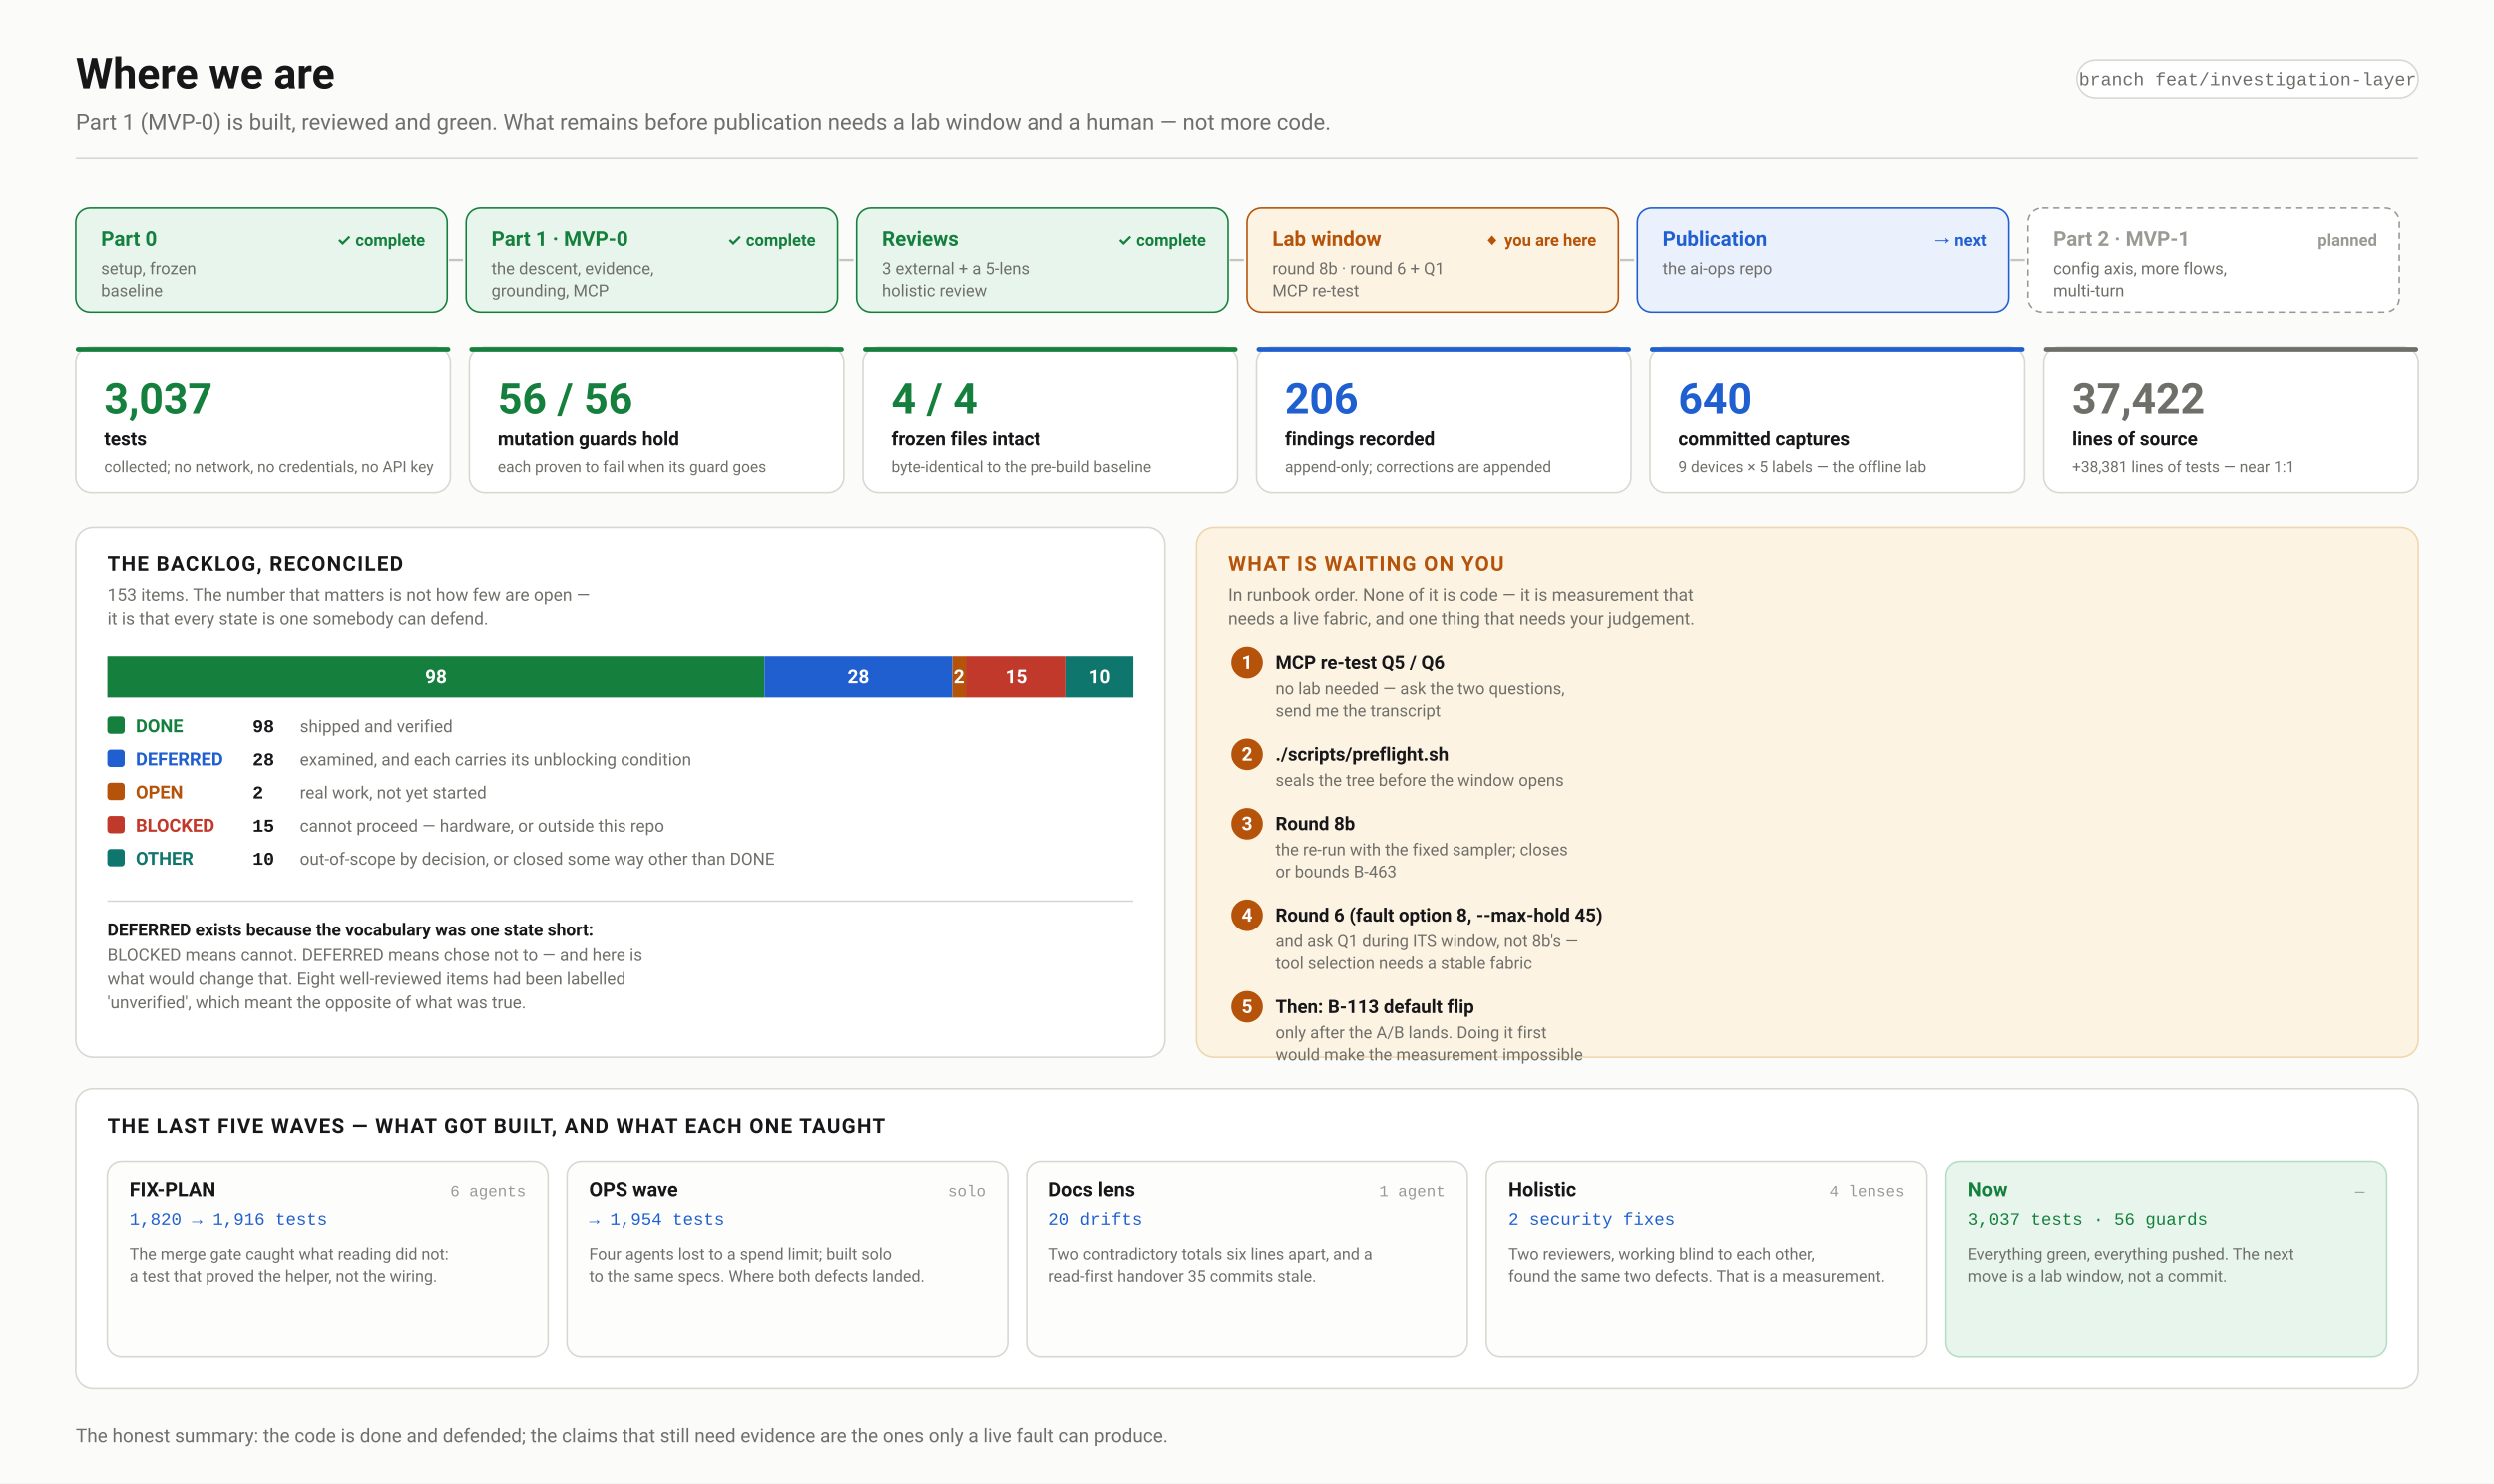
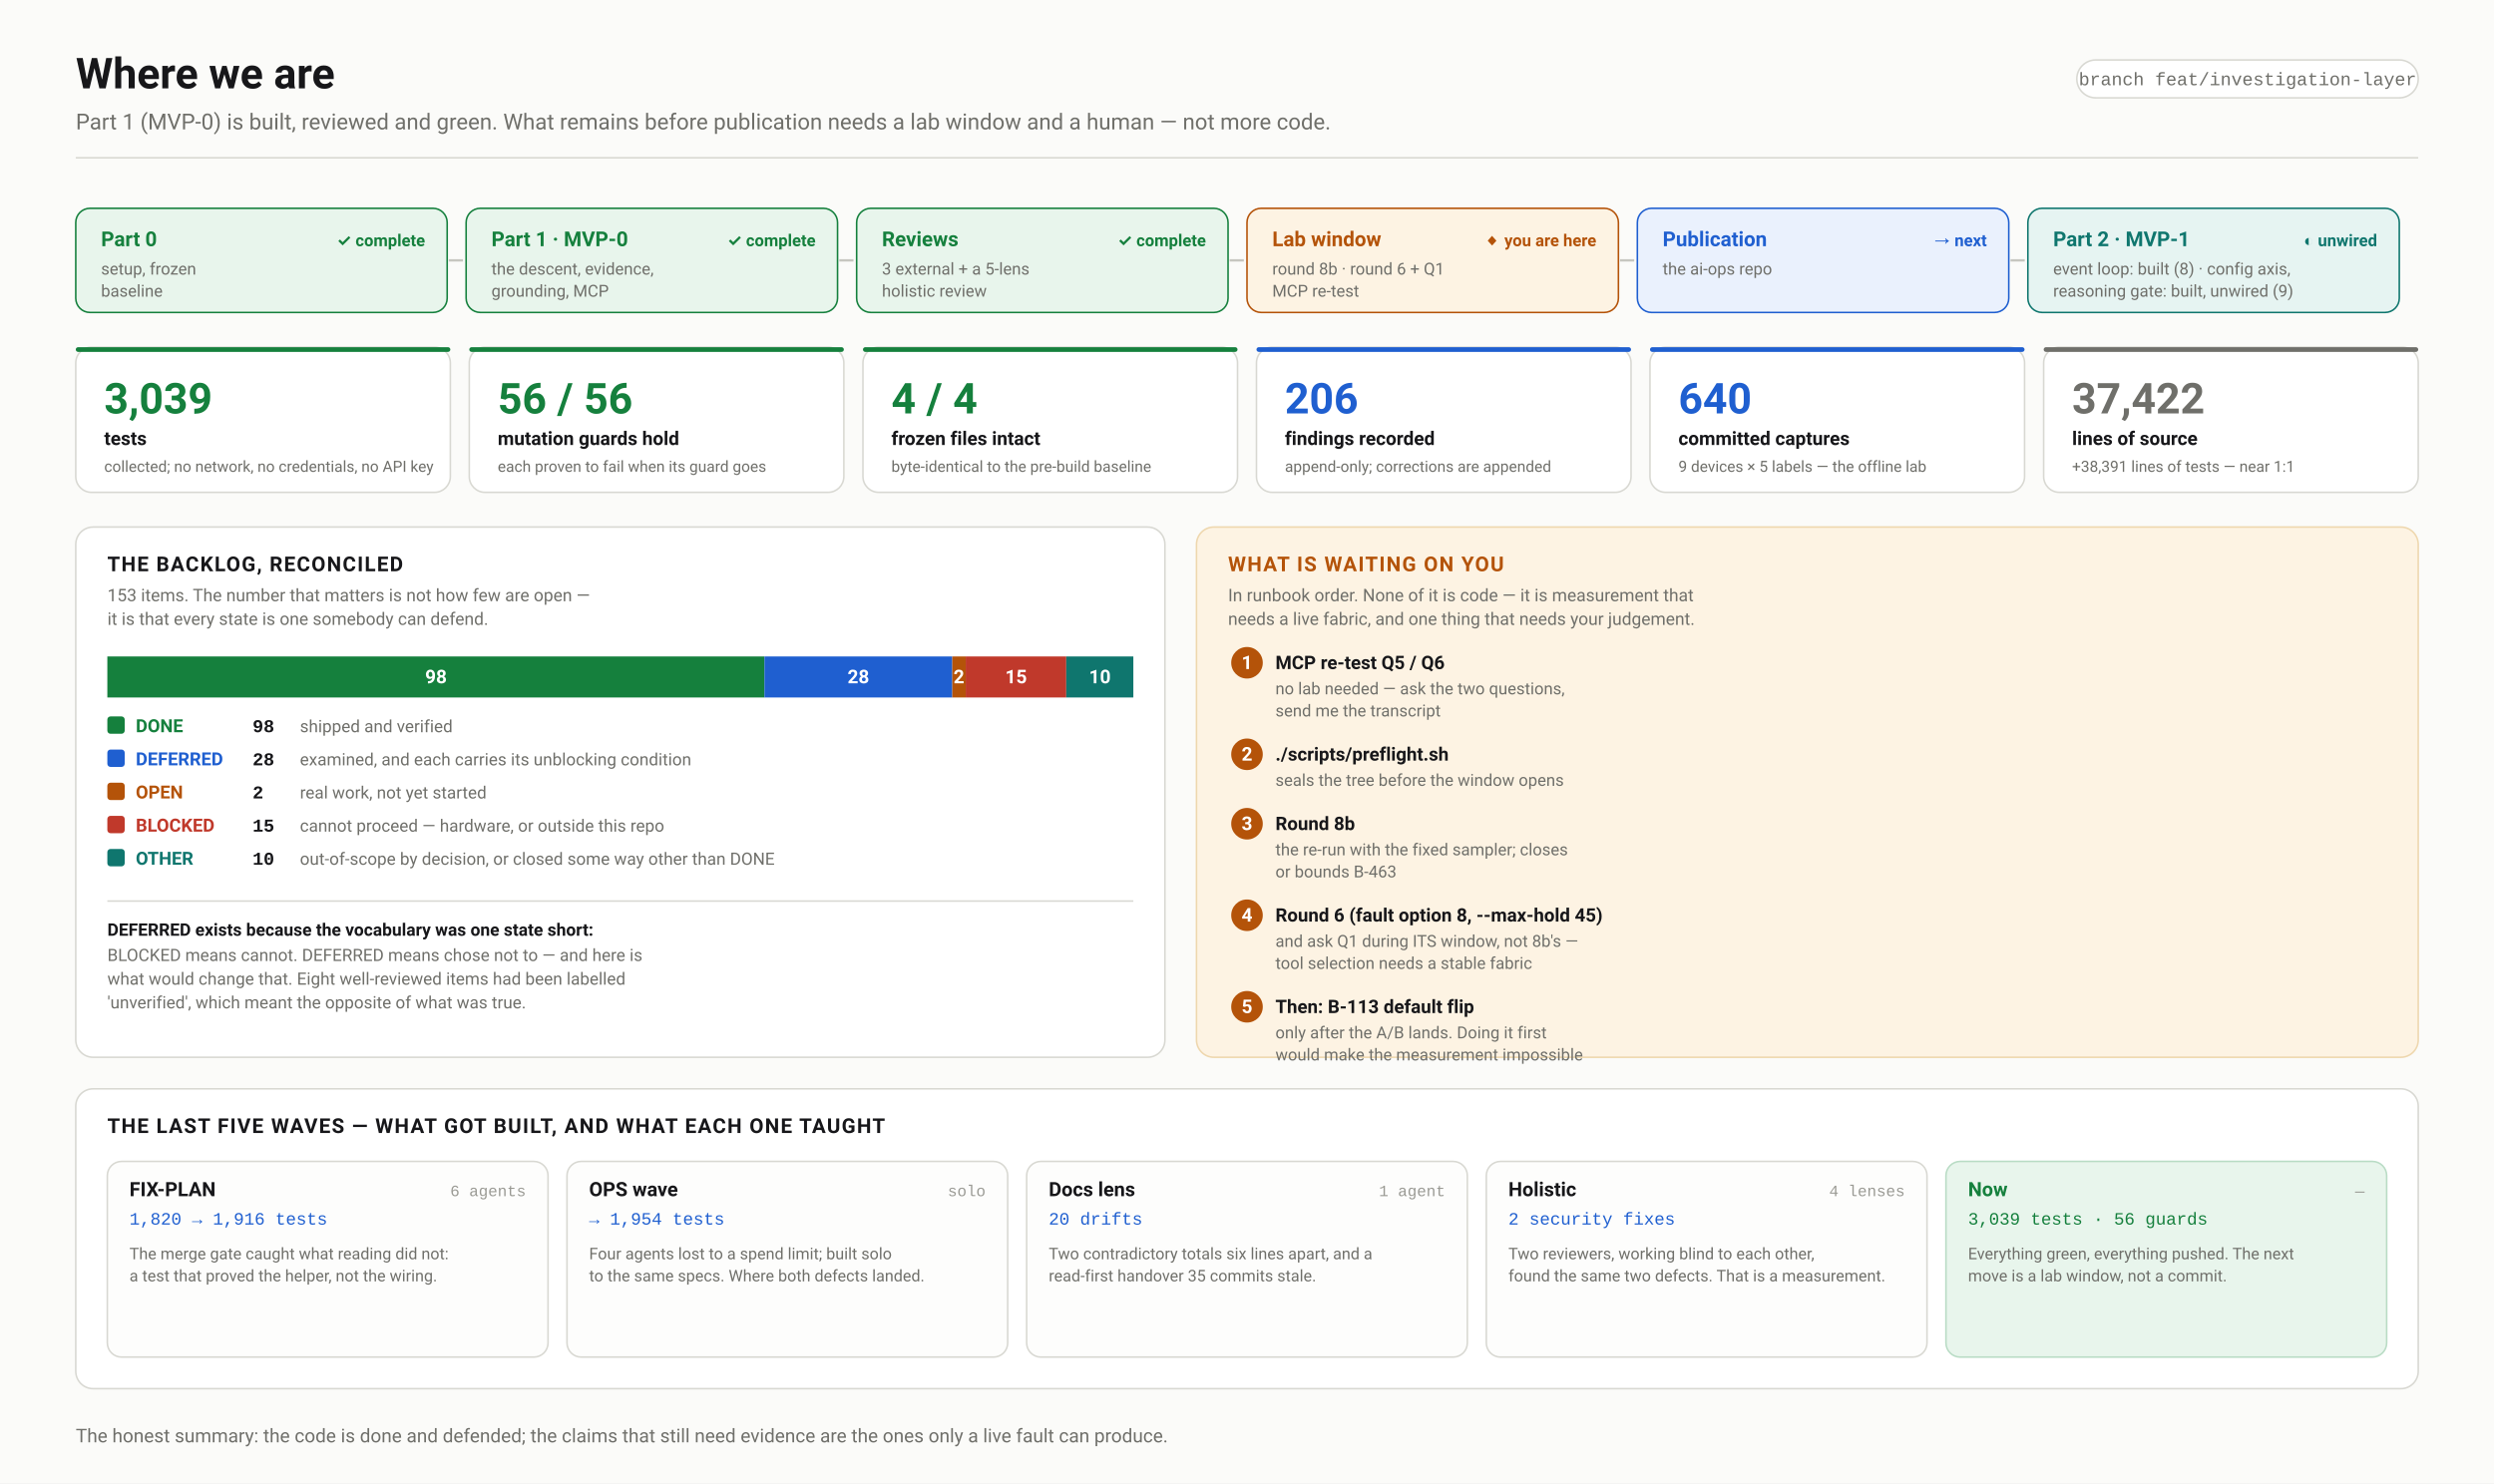
<svg xmlns="http://www.w3.org/2000/svg" width="1580" height="940" viewBox="0 0 1580 940" font-family="ui-sans-serif,-apple-system,'Segoe UI',Roboto,Helvetica,Arial,sans-serif">
  <defs>
    <marker id="arw" viewBox="0 0 10 10" refX="9" refY="5" markerWidth="6" markerHeight="6" orient="auto-start-reverse">
      <path d="M 0 0 L 10 5 L 0 10 z" fill="#6f6f6a" />
    </marker>
    <marker id="arwb" viewBox="0 0 10 10" refX="9" refY="5" markerWidth="6" markerHeight="6" orient="auto-start-reverse">
      <path d="M 0 0 L 10 5 L 0 10 z" fill="#1f5fd0" />
    </marker>
    <marker id="arwr" viewBox="0 0 10 10" refX="9" refY="5" markerWidth="6" markerHeight="6" orient="auto-start-reverse">
      <path d="M 0 0 L 10 5 L 0 10 z" fill="#c0392b" />
    </marker>
    <marker id="arwp" viewBox="0 0 10 10" refX="9" refY="5" markerWidth="6" markerHeight="6" orient="auto-start-reverse">
      <path d="M 0 0 L 10 5 L 0 10 z" fill="#6d28d9" />
    </marker>
    <marker id="arwg" viewBox="0 0 10 10" refX="9" refY="5" markerWidth="6" markerHeight="6" orient="auto-start-reverse">
      <path d="M 0 0 L 10 5 L 0 10 z" fill="#15803d" />
    </marker>
  </defs>
  <rect width="1580" height="940" fill="#fbfbf9" />
  <text x="48.0" y="56.0" font-family="ui-sans-serif,-apple-system,'Segoe UI',Roboto,Helvetica,Arial,sans-serif" font-size="27" font-weight="700" fill="#17171a" text-anchor="start">Where we are</text>
  <text x="48.0" y="82.0" font-family="ui-sans-serif,-apple-system,'Segoe UI',Roboto,Helvetica,Arial,sans-serif" font-size="14" font-weight="400" fill="#6f6f6a" text-anchor="start">Part 1 (MVP-0) is built, reviewed and green. What remains before publication needs a lab window and a human — not more code.</text>
  <rect x="1315.7" y="38.0" width="216.3" height="24.0" rx="12" fill="#fff" stroke="#d8d8d2" stroke-width="1" />
  <text x="1423.9" y="54.0" font-family="ui-monospace,'SF Mono',Menlo,Consolas,'Liberation Mono',monospace" font-size="11.5" font-weight="400" fill="#6f6f6a" text-anchor="middle">branch feat/investigation-layer</text>
  <line x1="48.0" y1="100.0" x2="1532.0" y2="100.0" stroke="#d8d8d2" stroke-width="1" />
  <rect x="48.0" y="132.0" width="235.3" height="66.0" rx="9" fill="#e8f5ec" stroke="#15803d" stroke-width="1" />
  <text x="64.0" y="156.0" font-family="ui-sans-serif,-apple-system,'Segoe UI',Roboto,Helvetica,Arial,sans-serif" font-size="13" font-weight="700" fill="#15803d" text-anchor="start">Part 0</text>
  <text x="64.0" y="174.0" font-family="ui-sans-serif,-apple-system,'Segoe UI',Roboto,Helvetica,Arial,sans-serif" font-size="10.5" font-weight="400" fill="#6f6f6a" text-anchor="start">setup, frozen</text>
  <text x="64.0" y="188.0" font-family="ui-sans-serif,-apple-system,'Segoe UI',Roboto,Helvetica,Arial,sans-serif" font-size="10.5" font-weight="400" fill="#6f6f6a" text-anchor="start">baseline</text>
  <text x="269.3" y="156.0" font-family="ui-sans-serif,-apple-system,'Segoe UI',Roboto,Helvetica,Arial,sans-serif" font-size="10.5" font-weight="700" fill="#15803d" text-anchor="end">✓ complete</text>
  <line x1="284.3" y1="165.0" x2="293.3" y2="165.0" stroke="#c6c6c0" stroke-width="1.5" />
  <rect x="295.3" y="132.0" width="235.3" height="66.0" rx="9" fill="#e8f5ec" stroke="#15803d" stroke-width="1" />
  <text x="311.3" y="156.0" font-family="ui-sans-serif,-apple-system,'Segoe UI',Roboto,Helvetica,Arial,sans-serif" font-size="13" font-weight="700" fill="#15803d" text-anchor="start">Part 1 · MVP-0</text>
  <text x="311.3" y="174.0" font-family="ui-sans-serif,-apple-system,'Segoe UI',Roboto,Helvetica,Arial,sans-serif" font-size="10.5" font-weight="400" fill="#6f6f6a" text-anchor="start">the descent, evidence,</text>
  <text x="311.3" y="188.0" font-family="ui-sans-serif,-apple-system,'Segoe UI',Roboto,Helvetica,Arial,sans-serif" font-size="10.5" font-weight="400" fill="#6f6f6a" text-anchor="start">grounding, MCP</text>
  <text x="516.7" y="156.0" font-family="ui-sans-serif,-apple-system,'Segoe UI',Roboto,Helvetica,Arial,sans-serif" font-size="10.5" font-weight="700" fill="#15803d" text-anchor="end">✓ complete</text>
  <line x1="531.7" y1="165.0" x2="540.7" y2="165.0" stroke="#c6c6c0" stroke-width="1.5" />
  <rect x="542.7" y="132.0" width="235.3" height="66.0" rx="9" fill="#e8f5ec" stroke="#15803d" stroke-width="1" />
  <text x="558.7" y="156.0" font-family="ui-sans-serif,-apple-system,'Segoe UI',Roboto,Helvetica,Arial,sans-serif" font-size="13" font-weight="700" fill="#15803d" text-anchor="start">Reviews</text>
  <text x="558.7" y="174.0" font-family="ui-sans-serif,-apple-system,'Segoe UI',Roboto,Helvetica,Arial,sans-serif" font-size="10.5" font-weight="400" fill="#6f6f6a" text-anchor="start">3 external + a 5-lens</text>
  <text x="558.7" y="188.0" font-family="ui-sans-serif,-apple-system,'Segoe UI',Roboto,Helvetica,Arial,sans-serif" font-size="10.5" font-weight="400" fill="#6f6f6a" text-anchor="start">holistic review</text>
  <text x="764.0" y="156.0" font-family="ui-sans-serif,-apple-system,'Segoe UI',Roboto,Helvetica,Arial,sans-serif" font-size="10.5" font-weight="700" fill="#15803d" text-anchor="end">✓ complete</text>
  <line x1="779.0" y1="165.0" x2="788.0" y2="165.0" stroke="#c6c6c0" stroke-width="1.5" />
  <rect x="790.0" y="132.0" width="235.3" height="66.0" rx="9" fill="#fdf3e3" stroke="#b45309" stroke-width="1" />
  <text x="806.0" y="156.0" font-family="ui-sans-serif,-apple-system,'Segoe UI',Roboto,Helvetica,Arial,sans-serif" font-size="13" font-weight="700" fill="#b45309" text-anchor="start">Lab window</text>
  <text x="806.0" y="174.0" font-family="ui-sans-serif,-apple-system,'Segoe UI',Roboto,Helvetica,Arial,sans-serif" font-size="10.5" font-weight="400" fill="#6f6f6a" text-anchor="start">round 8b · round 6 + Q1</text>
  <text x="806.0" y="188.0" font-family="ui-sans-serif,-apple-system,'Segoe UI',Roboto,Helvetica,Arial,sans-serif" font-size="10.5" font-weight="400" fill="#6f6f6a" text-anchor="start">MCP re-test</text>
  <text x="1011.3" y="156.0" font-family="ui-sans-serif,-apple-system,'Segoe UI',Roboto,Helvetica,Arial,sans-serif" font-size="10.5" font-weight="700" fill="#b45309" text-anchor="end">◆ you are here</text>
  <line x1="1026.3" y1="165.0" x2="1035.3" y2="165.0" stroke="#c6c6c0" stroke-width="1.5" />
  <rect x="1037.3" y="132.0" width="235.3" height="66.0" rx="9" fill="#eaf1fd" stroke="#1f5fd0" stroke-width="1" />
  <text x="1053.3" y="156.0" font-family="ui-sans-serif,-apple-system,'Segoe UI',Roboto,Helvetica,Arial,sans-serif" font-size="13" font-weight="700" fill="#1f5fd0" text-anchor="start">Publication</text>
  <text x="1053.3" y="174.0" font-family="ui-sans-serif,-apple-system,'Segoe UI',Roboto,Helvetica,Arial,sans-serif" font-size="10.5" font-weight="400" fill="#6f6f6a" text-anchor="start">the ai-ops repo</text>
  <text x="1258.7" y="156.0" font-family="ui-sans-serif,-apple-system,'Segoe UI',Roboto,Helvetica,Arial,sans-serif" font-size="10.5" font-weight="700" fill="#1f5fd0" text-anchor="end">→ next</text>
  <line x1="1273.7" y1="165.0" x2="1282.7" y2="165.0" stroke="#c6c6c0" stroke-width="1.5" />
-   <rect x="1284.7" y="132.0" width="235.3" height="66.0" rx="9" fill="#ffffff" stroke="#9a9a94" stroke-width="1" stroke-dasharray="4 3" />
-   <text x="1300.7" y="156.0" font-family="ui-sans-serif,-apple-system,'Segoe UI',Roboto,Helvetica,Arial,sans-serif" font-size="13" font-weight="700" fill="#9a9a94" text-anchor="start">Part 2 · MVP-1</text>
-   <text x="1300.7" y="174.0" font-family="ui-sans-serif,-apple-system,'Segoe UI',Roboto,Helvetica,Arial,sans-serif" font-size="10.5" font-weight="400" fill="#6f6f6a" text-anchor="start">config axis, more flows,</text>
-   <text x="1300.7" y="188.0" font-family="ui-sans-serif,-apple-system,'Segoe UI',Roboto,Helvetica,Arial,sans-serif" font-size="10.5" font-weight="400" fill="#6f6f6a" text-anchor="start">multi-turn</text>
-   <text x="1506.0" y="156.0" font-family="ui-sans-serif,-apple-system,'Segoe UI',Roboto,Helvetica,Arial,sans-serif" font-size="10.5" font-weight="700" fill="#9a9a94" text-anchor="end">planned</text>
+   <rect x="1284.7" y="132.0" width="235.3" height="66.0" rx="9" fill="#e6f4f2" stroke="#0f766e" stroke-width="1" />
+   <text x="1300.7" y="156.0" font-family="ui-sans-serif,-apple-system,'Segoe UI',Roboto,Helvetica,Arial,sans-serif" font-size="13" font-weight="700" fill="#0f766e" text-anchor="start">Part 2 · MVP-1</text>
+   <text x="1300.7" y="174.0" font-family="ui-sans-serif,-apple-system,'Segoe UI',Roboto,Helvetica,Arial,sans-serif" font-size="10.5" font-weight="400" fill="#6f6f6a" text-anchor="start">event loop: built (8) · config axis,</text>
+   <text x="1300.7" y="188.0" font-family="ui-sans-serif,-apple-system,'Segoe UI',Roboto,Helvetica,Arial,sans-serif" font-size="10.5" font-weight="400" fill="#6f6f6a" text-anchor="start">reasoning gate: built, unwired (9)</text>
+   <text x="1506.0" y="156.0" font-family="ui-sans-serif,-apple-system,'Segoe UI',Roboto,Helvetica,Arial,sans-serif" font-size="10.5" font-weight="700" fill="#0f766e" text-anchor="end">◐ unwired</text>
  <rect x="48.0" y="220.0" width="237.3" height="92.0" rx="10" fill="#ffffff" stroke="#d8d8d2" stroke-width="1" />
  <rect x="48.0" y="220.0" width="237.3" height="3.0" rx="1.5" fill="#15803d" stroke="none" stroke-width="1" />
-   <text x="66.0" y="262.0" font-family="ui-sans-serif,-apple-system,'Segoe UI',Roboto,Helvetica,Arial,sans-serif" font-size="27" font-weight="700" fill="#15803d" text-anchor="start">3,037</text>
+   <text x="66.0" y="262.0" font-family="ui-sans-serif,-apple-system,'Segoe UI',Roboto,Helvetica,Arial,sans-serif" font-size="27" font-weight="700" fill="#15803d" text-anchor="start">3,039</text>
  <text x="66.0" y="282.0" font-family="ui-sans-serif,-apple-system,'Segoe UI',Roboto,Helvetica,Arial,sans-serif" font-size="12" font-weight="600" fill="#17171a" text-anchor="start">tests</text>
  <text x="66.0" y="299.0" font-family="ui-sans-serif,-apple-system,'Segoe UI',Roboto,Helvetica,Arial,sans-serif" font-size="9.8" font-weight="400" fill="#6f6f6a" text-anchor="start">collected; no network, no credentials, no API key</text>
  <rect x="297.3" y="220.0" width="237.3" height="92.0" rx="10" fill="#ffffff" stroke="#d8d8d2" stroke-width="1" />
  <rect x="297.3" y="220.0" width="237.3" height="3.0" rx="1.5" fill="#15803d" stroke="none" stroke-width="1" />
  <text x="315.3" y="262.0" font-family="ui-sans-serif,-apple-system,'Segoe UI',Roboto,Helvetica,Arial,sans-serif" font-size="27" font-weight="700" fill="#15803d" text-anchor="start">56 / 56</text>
  <text x="315.3" y="282.0" font-family="ui-sans-serif,-apple-system,'Segoe UI',Roboto,Helvetica,Arial,sans-serif" font-size="12" font-weight="600" fill="#17171a" text-anchor="start">mutation guards hold</text>
  <text x="315.3" y="299.0" font-family="ui-sans-serif,-apple-system,'Segoe UI',Roboto,Helvetica,Arial,sans-serif" font-size="9.8" font-weight="400" fill="#6f6f6a" text-anchor="start">each proven to fail when its guard goes</text>
  <rect x="546.7" y="220.0" width="237.3" height="92.0" rx="10" fill="#ffffff" stroke="#d8d8d2" stroke-width="1" />
  <rect x="546.7" y="220.0" width="237.3" height="3.0" rx="1.5" fill="#15803d" stroke="none" stroke-width="1" />
  <text x="564.7" y="262.0" font-family="ui-sans-serif,-apple-system,'Segoe UI',Roboto,Helvetica,Arial,sans-serif" font-size="27" font-weight="700" fill="#15803d" text-anchor="start">4 / 4</text>
  <text x="564.7" y="282.0" font-family="ui-sans-serif,-apple-system,'Segoe UI',Roboto,Helvetica,Arial,sans-serif" font-size="12" font-weight="600" fill="#17171a" text-anchor="start">frozen files intact</text>
  <text x="564.7" y="299.0" font-family="ui-sans-serif,-apple-system,'Segoe UI',Roboto,Helvetica,Arial,sans-serif" font-size="9.8" font-weight="400" fill="#6f6f6a" text-anchor="start">byte-identical to the pre-build baseline</text>
  <rect x="796.0" y="220.0" width="237.3" height="92.0" rx="10" fill="#ffffff" stroke="#d8d8d2" stroke-width="1" />
  <rect x="796.0" y="220.0" width="237.3" height="3.0" rx="1.5" fill="#1f5fd0" stroke="none" stroke-width="1" />
  <text x="814.0" y="262.0" font-family="ui-sans-serif,-apple-system,'Segoe UI',Roboto,Helvetica,Arial,sans-serif" font-size="27" font-weight="700" fill="#1f5fd0" text-anchor="start">206</text>
  <text x="814.0" y="282.0" font-family="ui-sans-serif,-apple-system,'Segoe UI',Roboto,Helvetica,Arial,sans-serif" font-size="12" font-weight="600" fill="#17171a" text-anchor="start">findings recorded</text>
  <text x="814.0" y="299.0" font-family="ui-sans-serif,-apple-system,'Segoe UI',Roboto,Helvetica,Arial,sans-serif" font-size="9.8" font-weight="400" fill="#6f6f6a" text-anchor="start">append-only; corrections are appended</text>
  <rect x="1045.3" y="220.0" width="237.3" height="92.0" rx="10" fill="#ffffff" stroke="#d8d8d2" stroke-width="1" />
  <rect x="1045.3" y="220.0" width="237.3" height="3.0" rx="1.5" fill="#1f5fd0" stroke="none" stroke-width="1" />
  <text x="1063.3" y="262.0" font-family="ui-sans-serif,-apple-system,'Segoe UI',Roboto,Helvetica,Arial,sans-serif" font-size="27" font-weight="700" fill="#1f5fd0" text-anchor="start">640</text>
  <text x="1063.3" y="282.0" font-family="ui-sans-serif,-apple-system,'Segoe UI',Roboto,Helvetica,Arial,sans-serif" font-size="12" font-weight="600" fill="#17171a" text-anchor="start">committed captures</text>
  <text x="1063.3" y="299.0" font-family="ui-sans-serif,-apple-system,'Segoe UI',Roboto,Helvetica,Arial,sans-serif" font-size="9.8" font-weight="400" fill="#6f6f6a" text-anchor="start">9 devices × 5 labels — the offline lab</text>
  <rect x="1294.7" y="220.0" width="237.3" height="92.0" rx="10" fill="#ffffff" stroke="#d8d8d2" stroke-width="1" />
  <rect x="1294.7" y="220.0" width="237.3" height="3.0" rx="1.5" fill="#6f6f6a" stroke="none" stroke-width="1" />
  <text x="1312.7" y="262.0" font-family="ui-sans-serif,-apple-system,'Segoe UI',Roboto,Helvetica,Arial,sans-serif" font-size="27" font-weight="700" fill="#6f6f6a" text-anchor="start">37,422</text>
  <text x="1312.7" y="282.0" font-family="ui-sans-serif,-apple-system,'Segoe UI',Roboto,Helvetica,Arial,sans-serif" font-size="12" font-weight="600" fill="#17171a" text-anchor="start">lines of source</text>
-   <text x="1312.7" y="299.0" font-family="ui-sans-serif,-apple-system,'Segoe UI',Roboto,Helvetica,Arial,sans-serif" font-size="9.8" font-weight="400" fill="#6f6f6a" text-anchor="start">+38,381 lines of tests — near 1:1</text>
+   <text x="1312.7" y="299.0" font-family="ui-sans-serif,-apple-system,'Segoe UI',Roboto,Helvetica,Arial,sans-serif" font-size="9.8" font-weight="400" fill="#6f6f6a" text-anchor="start">+38,391 lines of tests — near 1:1</text>
  <rect x="48.0" y="334.0" width="690.0" height="336.0" rx="11" fill="#ffffff" stroke="#d8d8d2" stroke-width="1" />
  <text x="68.0" y="362.0" font-family="ui-sans-serif,-apple-system,'Segoe UI',Roboto,Helvetica,Arial,sans-serif" font-size="13" font-weight="700" fill="#17171a" text-anchor="start" letter-spacing="0.8">THE BACKLOG, RECONCILED</text>
  <text x="68.0" y="381.0" font-family="ui-sans-serif,-apple-system,'Segoe UI',Roboto,Helvetica,Arial,sans-serif" font-size="11" font-weight="400" fill="#6f6f6a" text-anchor="start">153 items. The number that matters is not how few are open —</text>
  <text x="68.0" y="396.0" font-family="ui-sans-serif,-apple-system,'Segoe UI',Roboto,Helvetica,Arial,sans-serif" font-size="11" font-weight="400" fill="#6f6f6a" text-anchor="start">it is that every state is one somebody can defend.</text>
  <rect x="68.0" y="416.0" width="416.3" height="26.0" rx="0" fill="#15803d" stroke="none" stroke-width="1" />
  <text x="276.2" y="433.0" font-family="ui-sans-serif,-apple-system,'Segoe UI',Roboto,Helvetica,Arial,sans-serif" font-size="12" font-weight="700" fill="#fff" text-anchor="middle">98</text>
  <rect x="484.3" y="416.0" width="119.0" height="26.0" rx="0" fill="#1f5fd0" stroke="none" stroke-width="1" />
  <text x="543.8" y="433.0" font-family="ui-sans-serif,-apple-system,'Segoe UI',Roboto,Helvetica,Arial,sans-serif" font-size="12" font-weight="700" fill="#fff" text-anchor="middle">28</text>
  <rect x="603.3" y="416.0" width="8.5" height="26.0" rx="0" fill="#b45309" stroke="none" stroke-width="1" />
  <text x="607.5" y="433.0" font-family="ui-sans-serif,-apple-system,'Segoe UI',Roboto,Helvetica,Arial,sans-serif" font-size="12" font-weight="700" fill="#fff" text-anchor="middle">2</text>
  <rect x="611.8" y="416.0" width="63.7" height="26.0" rx="0" fill="#c0392b" stroke="none" stroke-width="1" />
  <text x="643.7" y="433.0" font-family="ui-sans-serif,-apple-system,'Segoe UI',Roboto,Helvetica,Arial,sans-serif" font-size="12" font-weight="700" fill="#fff" text-anchor="middle">15</text>
  <rect x="675.5" y="416.0" width="42.5" height="26.0" rx="0" fill="#0f766e" stroke="none" stroke-width="1" />
  <text x="696.8" y="433.0" font-family="ui-sans-serif,-apple-system,'Segoe UI',Roboto,Helvetica,Arial,sans-serif" font-size="12" font-weight="700" fill="#fff" text-anchor="middle">10</text>
  <rect x="68.0" y="416.0" width="650.0" height="26.0" rx="0" fill="none" stroke="#ffffff" stroke-width="0" />
  <rect x="68.0" y="454.0" width="11.0" height="11.0" rx="2" fill="#15803d" stroke="none" stroke-width="1" />
  <text x="86.0" y="464.0" font-family="ui-sans-serif,-apple-system,'Segoe UI',Roboto,Helvetica,Arial,sans-serif" font-size="11.5" font-weight="650" fill="#15803d" text-anchor="start">DONE</text>
  <text x="160.0" y="464.0" font-family="ui-monospace,'SF Mono',Menlo,Consolas,'Liberation Mono',monospace" font-size="11.5" font-weight="700" fill="#17171a" text-anchor="start">98</text>
  <text x="190.0" y="464.0" font-family="ui-sans-serif,-apple-system,'Segoe UI',Roboto,Helvetica,Arial,sans-serif" font-size="10.8" font-weight="400" fill="#6f6f6a" text-anchor="start">shipped and verified</text>
  <rect x="68.0" y="475.0" width="11.0" height="11.0" rx="2" fill="#1f5fd0" stroke="none" stroke-width="1" />
  <text x="86.0" y="485.0" font-family="ui-sans-serif,-apple-system,'Segoe UI',Roboto,Helvetica,Arial,sans-serif" font-size="11.5" font-weight="650" fill="#1f5fd0" text-anchor="start">DEFERRED</text>
  <text x="160.0" y="485.0" font-family="ui-monospace,'SF Mono',Menlo,Consolas,'Liberation Mono',monospace" font-size="11.5" font-weight="700" fill="#17171a" text-anchor="start">28</text>
  <text x="190.0" y="485.0" font-family="ui-sans-serif,-apple-system,'Segoe UI',Roboto,Helvetica,Arial,sans-serif" font-size="10.8" font-weight="400" fill="#6f6f6a" text-anchor="start">examined, and each carries its unblocking condition</text>
  <rect x="68.0" y="496.0" width="11.0" height="11.0" rx="2" fill="#b45309" stroke="none" stroke-width="1" />
  <text x="86.0" y="506.0" font-family="ui-sans-serif,-apple-system,'Segoe UI',Roboto,Helvetica,Arial,sans-serif" font-size="11.5" font-weight="650" fill="#b45309" text-anchor="start">OPEN</text>
  <text x="160.0" y="506.0" font-family="ui-monospace,'SF Mono',Menlo,Consolas,'Liberation Mono',monospace" font-size="11.5" font-weight="700" fill="#17171a" text-anchor="start">2</text>
  <text x="190.0" y="506.0" font-family="ui-sans-serif,-apple-system,'Segoe UI',Roboto,Helvetica,Arial,sans-serif" font-size="10.8" font-weight="400" fill="#6f6f6a" text-anchor="start">real work, not yet started</text>
  <rect x="68.0" y="517.0" width="11.0" height="11.0" rx="2" fill="#c0392b" stroke="none" stroke-width="1" />
  <text x="86.0" y="527.0" font-family="ui-sans-serif,-apple-system,'Segoe UI',Roboto,Helvetica,Arial,sans-serif" font-size="11.5" font-weight="650" fill="#c0392b" text-anchor="start">BLOCKED</text>
  <text x="160.0" y="527.0" font-family="ui-monospace,'SF Mono',Menlo,Consolas,'Liberation Mono',monospace" font-size="11.5" font-weight="700" fill="#17171a" text-anchor="start">15</text>
  <text x="190.0" y="527.0" font-family="ui-sans-serif,-apple-system,'Segoe UI',Roboto,Helvetica,Arial,sans-serif" font-size="10.8" font-weight="400" fill="#6f6f6a" text-anchor="start">cannot proceed — hardware, or outside this repo</text>
  <rect x="68.0" y="538.0" width="11.0" height="11.0" rx="2" fill="#0f766e" stroke="none" stroke-width="1" />
  <text x="86.0" y="548.0" font-family="ui-sans-serif,-apple-system,'Segoe UI',Roboto,Helvetica,Arial,sans-serif" font-size="11.5" font-weight="650" fill="#0f766e" text-anchor="start">OTHER</text>
  <text x="160.0" y="548.0" font-family="ui-monospace,'SF Mono',Menlo,Consolas,'Liberation Mono',monospace" font-size="11.5" font-weight="700" fill="#17171a" text-anchor="start">10</text>
  <text x="190.0" y="548.0" font-family="ui-sans-serif,-apple-system,'Segoe UI',Roboto,Helvetica,Arial,sans-serif" font-size="10.8" font-weight="400" fill="#6f6f6a" text-anchor="start">out-of-scope by decision, or closed some way other than DONE</text>
  <line x1="68.0" y1="571.0" x2="718.0" y2="571.0" stroke="#d8d8d2" stroke-width="1" />
  <text x="68.0" y="593.0" font-family="ui-sans-serif,-apple-system,'Segoe UI',Roboto,Helvetica,Arial,sans-serif" font-size="11" font-weight="600" fill="#17171a" text-anchor="start">DEFERRED exists because the vocabulary was one state short:</text>
  <text x="68.0" y="609.0" font-family="ui-sans-serif,-apple-system,'Segoe UI',Roboto,Helvetica,Arial,sans-serif" font-size="10.8" font-weight="400" fill="#6f6f6a" text-anchor="start">BLOCKED means cannot. DEFERRED means chose not to — and here is</text>
  <text x="68.0" y="624.0" font-family="ui-sans-serif,-apple-system,'Segoe UI',Roboto,Helvetica,Arial,sans-serif" font-size="10.8" font-weight="400" fill="#6f6f6a" text-anchor="start">what would change that. Eight well-reviewed items had been labelled</text>
  <text x="68.0" y="639.0" font-family="ui-sans-serif,-apple-system,'Segoe UI',Roboto,Helvetica,Arial,sans-serif" font-size="10.8" font-weight="400" fill="#6f6f6a" text-anchor="start">'unverified', which meant the opposite of what was true.</text>
  <rect x="758.0" y="334.0" width="774.0" height="336.0" rx="11" fill="#fdf3e3" stroke="#eed7ae" stroke-width="1" />
  <text x="778.0" y="362.0" font-family="ui-sans-serif,-apple-system,'Segoe UI',Roboto,Helvetica,Arial,sans-serif" font-size="13" font-weight="700" fill="#b45309" text-anchor="start" letter-spacing="0.8">WHAT IS WAITING ON YOU</text>
  <text x="778.0" y="381.0" font-family="ui-sans-serif,-apple-system,'Segoe UI',Roboto,Helvetica,Arial,sans-serif" font-size="11" font-weight="400" fill="#6f6f6a" text-anchor="start">In runbook order. None of it is code — it is measurement that</text>
  <text x="778.0" y="396.0" font-family="ui-sans-serif,-apple-system,'Segoe UI',Roboto,Helvetica,Arial,sans-serif" font-size="11" font-weight="400" fill="#6f6f6a" text-anchor="start">needs a live fabric, and one thing that needs your judgement.</text>
  <circle cx="790.0" cy="420.0" r="10" fill="#b45309" />
  <text x="790.0" y="424.0" font-family="ui-sans-serif,-apple-system,'Segoe UI',Roboto,Helvetica,Arial,sans-serif" font-size="12" font-weight="700" fill="#fff" text-anchor="middle">1</text>
  <text x="808.0" y="424.0" font-family="ui-sans-serif,-apple-system,'Segoe UI',Roboto,Helvetica,Arial,sans-serif" font-size="11.8" font-weight="650" fill="#17171a" text-anchor="start">MCP re-test Q5 / Q6</text>
  <text x="808.0" y="440.0" font-family="ui-sans-serif,-apple-system,'Segoe UI',Roboto,Helvetica,Arial,sans-serif" font-size="10.5" font-weight="400" fill="#6f6f6a" text-anchor="start">no lab needed — ask the two questions,</text>
  <text x="808.0" y="454.0" font-family="ui-sans-serif,-apple-system,'Segoe UI',Roboto,Helvetica,Arial,sans-serif" font-size="10.5" font-weight="400" fill="#6f6f6a" text-anchor="start">send me the transcript</text>
  <circle cx="790.0" cy="478.0" r="10" fill="#b45309" />
  <text x="790.0" y="482.0" font-family="ui-sans-serif,-apple-system,'Segoe UI',Roboto,Helvetica,Arial,sans-serif" font-size="12" font-weight="700" fill="#fff" text-anchor="middle">2</text>
  <text x="808.0" y="482.0" font-family="ui-sans-serif,-apple-system,'Segoe UI',Roboto,Helvetica,Arial,sans-serif" font-size="11.8" font-weight="650" fill="#17171a" text-anchor="start">./scripts/preflight.sh</text>
  <text x="808.0" y="498.0" font-family="ui-sans-serif,-apple-system,'Segoe UI',Roboto,Helvetica,Arial,sans-serif" font-size="10.5" font-weight="400" fill="#6f6f6a" text-anchor="start">seals the tree before the window opens</text>
  <circle cx="790.0" cy="522.0" r="10" fill="#b45309" />
  <text x="790.0" y="526.0" font-family="ui-sans-serif,-apple-system,'Segoe UI',Roboto,Helvetica,Arial,sans-serif" font-size="12" font-weight="700" fill="#fff" text-anchor="middle">3</text>
  <text x="808.0" y="526.0" font-family="ui-sans-serif,-apple-system,'Segoe UI',Roboto,Helvetica,Arial,sans-serif" font-size="11.8" font-weight="650" fill="#17171a" text-anchor="start">Round 8b</text>
  <text x="808.0" y="542.0" font-family="ui-sans-serif,-apple-system,'Segoe UI',Roboto,Helvetica,Arial,sans-serif" font-size="10.5" font-weight="400" fill="#6f6f6a" text-anchor="start">the re-run with the fixed sampler; closes</text>
  <text x="808.0" y="556.0" font-family="ui-sans-serif,-apple-system,'Segoe UI',Roboto,Helvetica,Arial,sans-serif" font-size="10.5" font-weight="400" fill="#6f6f6a" text-anchor="start">or bounds B-463</text>
  <circle cx="790.0" cy="580.0" r="10" fill="#b45309" />
  <text x="790.0" y="584.0" font-family="ui-sans-serif,-apple-system,'Segoe UI',Roboto,Helvetica,Arial,sans-serif" font-size="12" font-weight="700" fill="#fff" text-anchor="middle">4</text>
  <text x="808.0" y="584.0" font-family="ui-sans-serif,-apple-system,'Segoe UI',Roboto,Helvetica,Arial,sans-serif" font-size="11.8" font-weight="650" fill="#17171a" text-anchor="start">Round 6 (fault option 8, --max-hold 45)</text>
  <text x="808.0" y="600.0" font-family="ui-sans-serif,-apple-system,'Segoe UI',Roboto,Helvetica,Arial,sans-serif" font-size="10.5" font-weight="400" fill="#6f6f6a" text-anchor="start">and ask Q1 during ITS window, not 8b's —</text>
  <text x="808.0" y="614.0" font-family="ui-sans-serif,-apple-system,'Segoe UI',Roboto,Helvetica,Arial,sans-serif" font-size="10.5" font-weight="400" fill="#6f6f6a" text-anchor="start">tool selection needs a stable fabric</text>
  <circle cx="790.0" cy="638.0" r="10" fill="#b45309" />
  <text x="790.0" y="642.0" font-family="ui-sans-serif,-apple-system,'Segoe UI',Roboto,Helvetica,Arial,sans-serif" font-size="12" font-weight="700" fill="#fff" text-anchor="middle">5</text>
  <text x="808.0" y="642.0" font-family="ui-sans-serif,-apple-system,'Segoe UI',Roboto,Helvetica,Arial,sans-serif" font-size="11.8" font-weight="650" fill="#17171a" text-anchor="start">Then: B-113 default flip</text>
  <text x="808.0" y="658.0" font-family="ui-sans-serif,-apple-system,'Segoe UI',Roboto,Helvetica,Arial,sans-serif" font-size="10.5" font-weight="400" fill="#6f6f6a" text-anchor="start">only after the A/B lands. Doing it first</text>
  <text x="808.0" y="672.0" font-family="ui-sans-serif,-apple-system,'Segoe UI',Roboto,Helvetica,Arial,sans-serif" font-size="10.5" font-weight="400" fill="#6f6f6a" text-anchor="start">would make the measurement impossible</text>
  <rect x="48.0" y="690.0" width="1484.0" height="190.0" rx="11" fill="#ffffff" stroke="#d8d8d2" stroke-width="1" />
  <text x="68.0" y="718.0" font-family="ui-sans-serif,-apple-system,'Segoe UI',Roboto,Helvetica,Arial,sans-serif" font-size="13" font-weight="700" fill="#17171a" text-anchor="start" letter-spacing="0.8">THE LAST FIVE WAVES — WHAT GOT BUILT, AND WHAT EACH ONE TAUGHT</text>
  <rect x="68.0" y="736.0" width="279.2" height="124.0" rx="9" fill="#fdfdfc" stroke="#d8d8d2" stroke-width="1" />
  <text x="82.0" y="758.0" font-family="ui-sans-serif,-apple-system,'Segoe UI',Roboto,Helvetica,Arial,sans-serif" font-size="12.5" font-weight="700" fill="#17171a" text-anchor="start">FIX-PLAN</text>
  <text x="333.2" y="758.0" font-family="ui-monospace,'SF Mono',Menlo,Consolas,'Liberation Mono',monospace" font-size="10" font-weight="400" fill="#9a9a94" text-anchor="end">6 agents</text>
  <text x="82.0" y="776.0" font-family="ui-monospace,'SF Mono',Menlo,Consolas,'Liberation Mono',monospace" font-size="11" font-weight="400" fill="#1f5fd0" text-anchor="start">1,820 → 1,916 tests</text>
  <text x="82.0" y="798.0" font-family="ui-sans-serif,-apple-system,'Segoe UI',Roboto,Helvetica,Arial,sans-serif" font-size="10.2" font-weight="400" fill="#6f6f6a" text-anchor="start">The merge gate caught what reading did not:</text>
  <text x="82.0" y="812.0" font-family="ui-sans-serif,-apple-system,'Segoe UI',Roboto,Helvetica,Arial,sans-serif" font-size="10.2" font-weight="400" fill="#6f6f6a" text-anchor="start">a test that proved the helper, not the wiring.</text>
  <rect x="359.2" y="736.0" width="279.2" height="124.0" rx="9" fill="#fdfdfc" stroke="#d8d8d2" stroke-width="1" />
  <text x="373.2" y="758.0" font-family="ui-sans-serif,-apple-system,'Segoe UI',Roboto,Helvetica,Arial,sans-serif" font-size="12.5" font-weight="700" fill="#17171a" text-anchor="start">OPS wave</text>
  <text x="624.4" y="758.0" font-family="ui-monospace,'SF Mono',Menlo,Consolas,'Liberation Mono',monospace" font-size="10" font-weight="400" fill="#9a9a94" text-anchor="end">solo</text>
  <text x="373.2" y="776.0" font-family="ui-monospace,'SF Mono',Menlo,Consolas,'Liberation Mono',monospace" font-size="11" font-weight="400" fill="#1f5fd0" text-anchor="start">→ 1,954 tests</text>
  <text x="373.2" y="798.0" font-family="ui-sans-serif,-apple-system,'Segoe UI',Roboto,Helvetica,Arial,sans-serif" font-size="10.2" font-weight="400" fill="#6f6f6a" text-anchor="start">Four agents lost to a spend limit; built solo</text>
  <text x="373.2" y="812.0" font-family="ui-sans-serif,-apple-system,'Segoe UI',Roboto,Helvetica,Arial,sans-serif" font-size="10.2" font-weight="400" fill="#6f6f6a" text-anchor="start">to the same specs. Where both defects landed.</text>
  <rect x="650.4" y="736.0" width="279.2" height="124.0" rx="9" fill="#fdfdfc" stroke="#d8d8d2" stroke-width="1" />
  <text x="664.4" y="758.0" font-family="ui-sans-serif,-apple-system,'Segoe UI',Roboto,Helvetica,Arial,sans-serif" font-size="12.5" font-weight="700" fill="#17171a" text-anchor="start">Docs lens</text>
  <text x="915.6" y="758.0" font-family="ui-monospace,'SF Mono',Menlo,Consolas,'Liberation Mono',monospace" font-size="10" font-weight="400" fill="#9a9a94" text-anchor="end">1 agent</text>
  <text x="664.4" y="776.0" font-family="ui-monospace,'SF Mono',Menlo,Consolas,'Liberation Mono',monospace" font-size="11" font-weight="400" fill="#1f5fd0" text-anchor="start">20 drifts</text>
  <text x="664.4" y="798.0" font-family="ui-sans-serif,-apple-system,'Segoe UI',Roboto,Helvetica,Arial,sans-serif" font-size="10.2" font-weight="400" fill="#6f6f6a" text-anchor="start">Two contradictory totals six lines apart, and a</text>
  <text x="664.4" y="812.0" font-family="ui-sans-serif,-apple-system,'Segoe UI',Roboto,Helvetica,Arial,sans-serif" font-size="10.2" font-weight="400" fill="#6f6f6a" text-anchor="start">read-first handover 35 commits stale.</text>
  <rect x="941.6" y="736.0" width="279.2" height="124.0" rx="9" fill="#fdfdfc" stroke="#d8d8d2" stroke-width="1" />
  <text x="955.6" y="758.0" font-family="ui-sans-serif,-apple-system,'Segoe UI',Roboto,Helvetica,Arial,sans-serif" font-size="12.5" font-weight="700" fill="#17171a" text-anchor="start">Holistic</text>
  <text x="1206.8" y="758.0" font-family="ui-monospace,'SF Mono',Menlo,Consolas,'Liberation Mono',monospace" font-size="10" font-weight="400" fill="#9a9a94" text-anchor="end">4 lenses</text>
  <text x="955.6" y="776.0" font-family="ui-monospace,'SF Mono',Menlo,Consolas,'Liberation Mono',monospace" font-size="11" font-weight="400" fill="#1f5fd0" text-anchor="start">2 security fixes</text>
  <text x="955.6" y="798.0" font-family="ui-sans-serif,-apple-system,'Segoe UI',Roboto,Helvetica,Arial,sans-serif" font-size="10.2" font-weight="400" fill="#6f6f6a" text-anchor="start">Two reviewers, working blind to each other,</text>
  <text x="955.6" y="812.0" font-family="ui-sans-serif,-apple-system,'Segoe UI',Roboto,Helvetica,Arial,sans-serif" font-size="10.2" font-weight="400" fill="#6f6f6a" text-anchor="start">found the same two defects. That is a measurement.</text>
  <rect x="1232.8" y="736.0" width="279.2" height="124.0" rx="9" fill="#e8f5ec" stroke="#b9dcc5" stroke-width="1" />
  <text x="1246.8" y="758.0" font-family="ui-sans-serif,-apple-system,'Segoe UI',Roboto,Helvetica,Arial,sans-serif" font-size="12.5" font-weight="700" fill="#15803d" text-anchor="start">Now</text>
  <text x="1498.0" y="758.0" font-family="ui-monospace,'SF Mono',Menlo,Consolas,'Liberation Mono',monospace" font-size="10" font-weight="400" fill="#9a9a94" text-anchor="end">—</text>
-   <text x="1246.8" y="776.0" font-family="ui-monospace,'SF Mono',Menlo,Consolas,'Liberation Mono',monospace" font-size="11" font-weight="400" fill="#15803d" text-anchor="start">3,037 tests · 56 guards</text>
+   <text x="1246.8" y="776.0" font-family="ui-monospace,'SF Mono',Menlo,Consolas,'Liberation Mono',monospace" font-size="11" font-weight="400" fill="#15803d" text-anchor="start">3,039 tests · 56 guards</text>
  <text x="1246.8" y="798.0" font-family="ui-sans-serif,-apple-system,'Segoe UI',Roboto,Helvetica,Arial,sans-serif" font-size="10.2" font-weight="400" fill="#6f6f6a" text-anchor="start">Everything green, everything pushed. The next</text>
  <text x="1246.8" y="812.0" font-family="ui-sans-serif,-apple-system,'Segoe UI',Roboto,Helvetica,Arial,sans-serif" font-size="10.2" font-weight="400" fill="#6f6f6a" text-anchor="start">move is a lab window, not a commit.</text>
  <text x="48.0" y="914.0" font-family="ui-sans-serif,-apple-system,'Segoe UI',Roboto,Helvetica,Arial,sans-serif" font-size="12" font-weight="400" fill="#6f6f6a" text-anchor="start">The honest summary: the code is done and defended; the claims that still need evidence are the ones only a live fault can produce.</text>
</svg>
